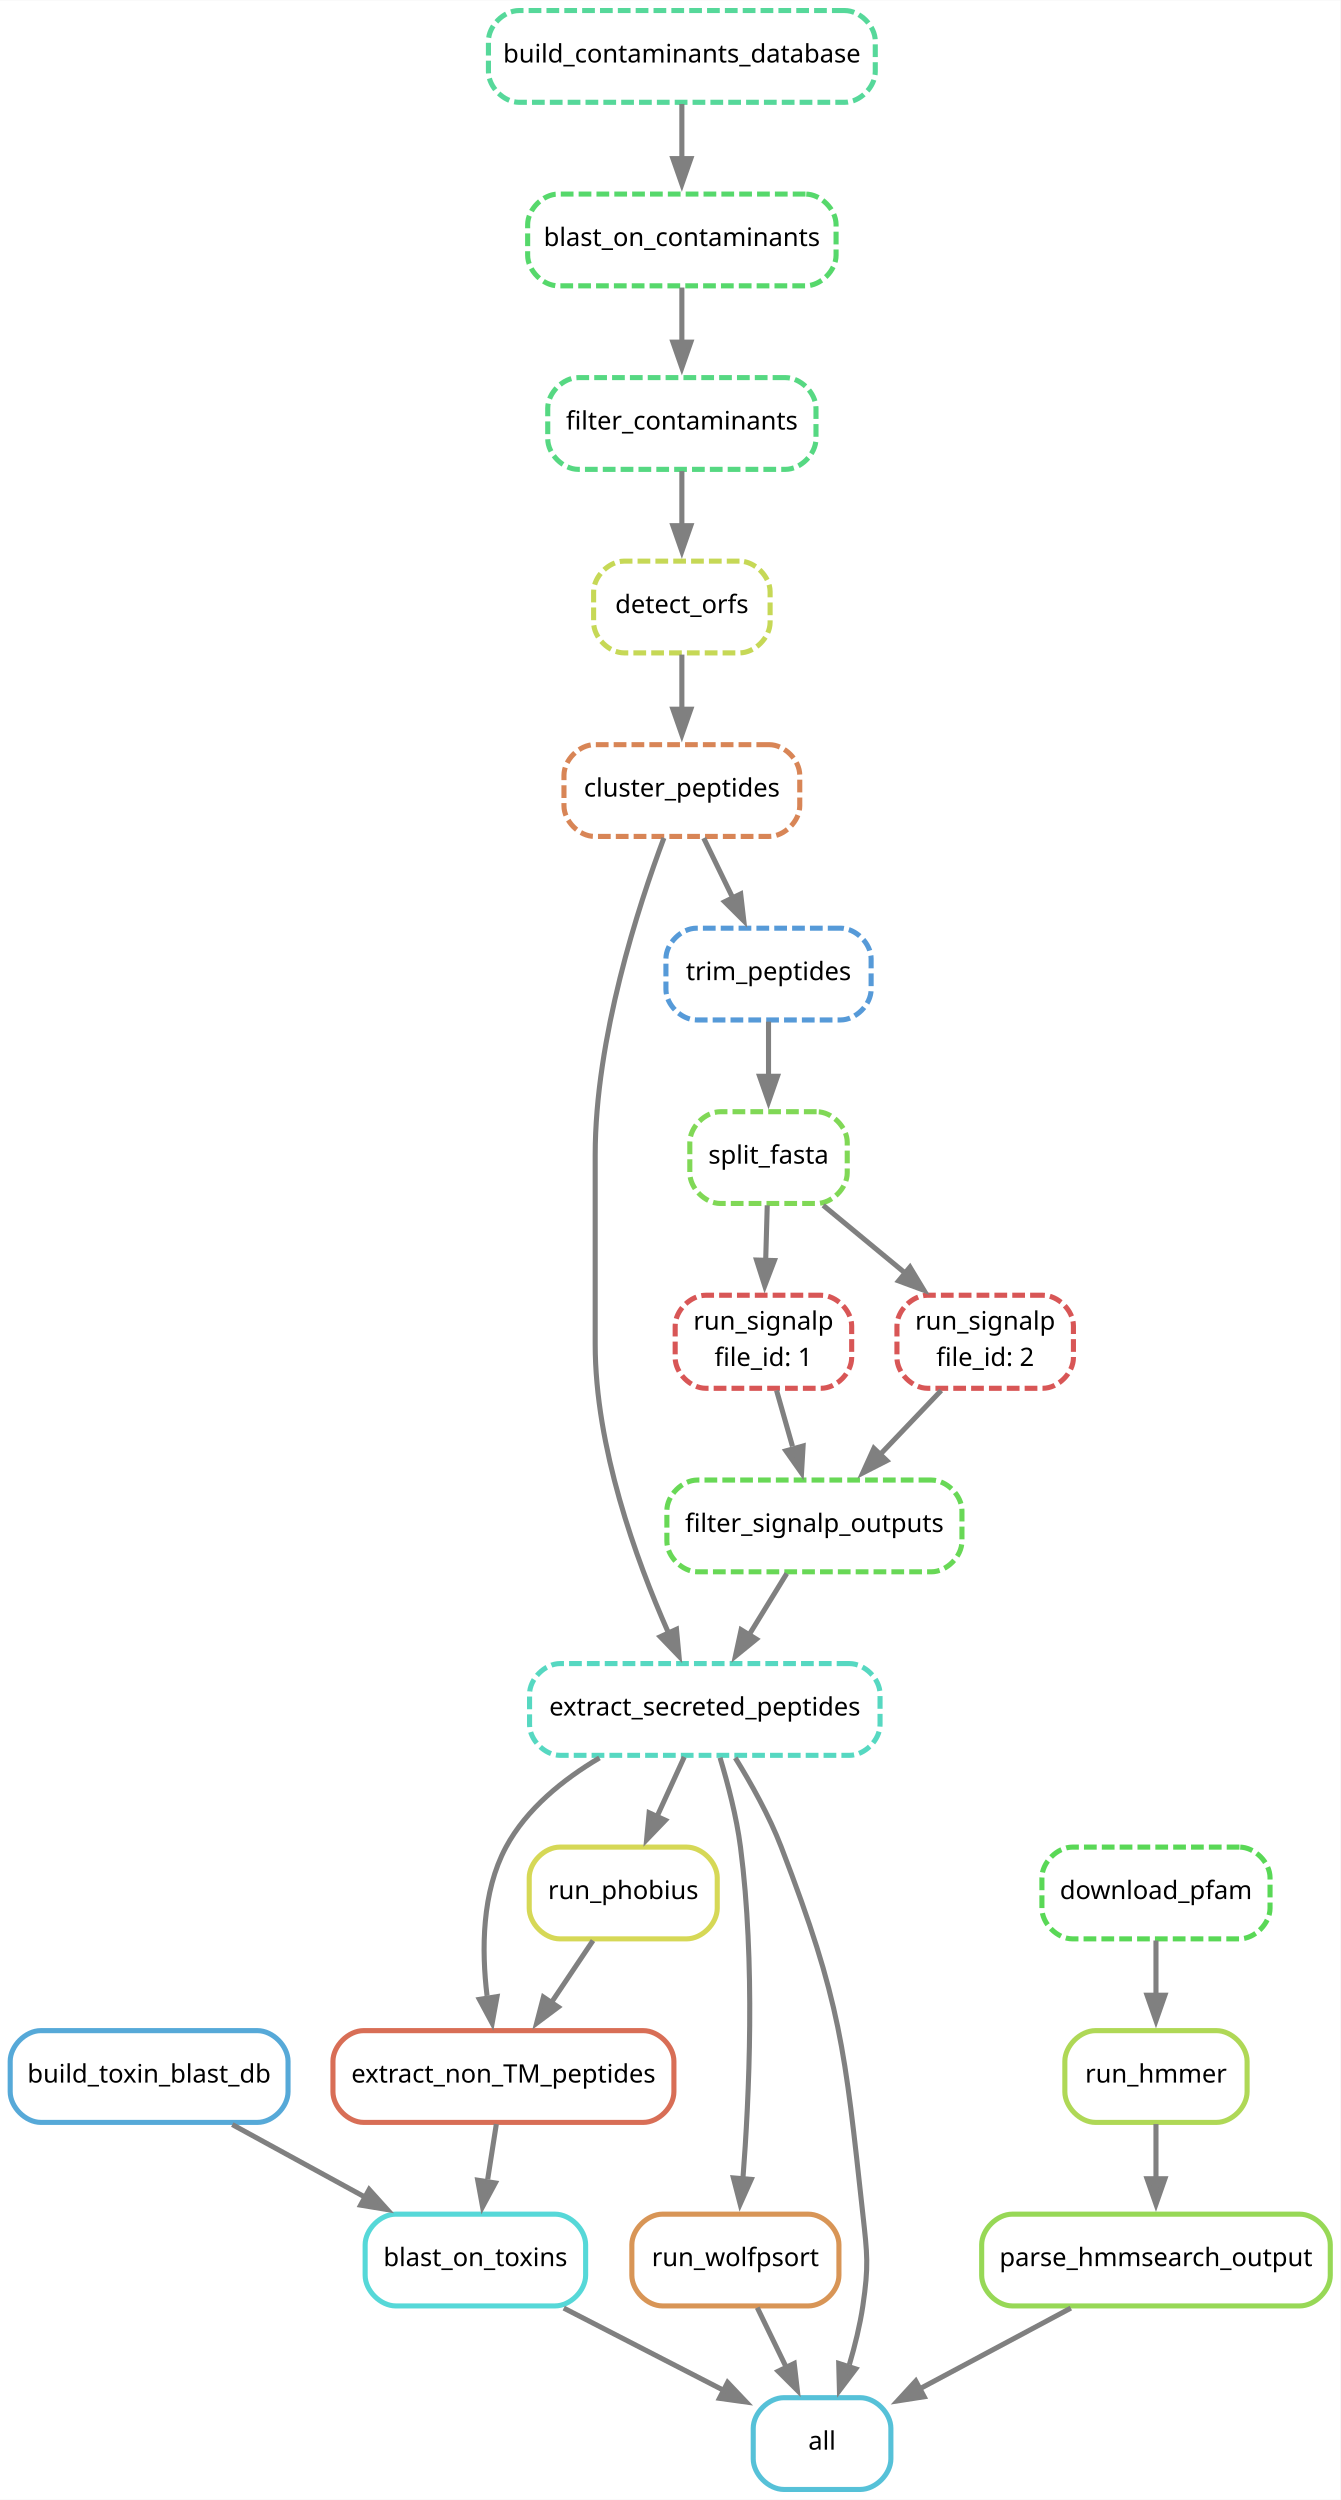
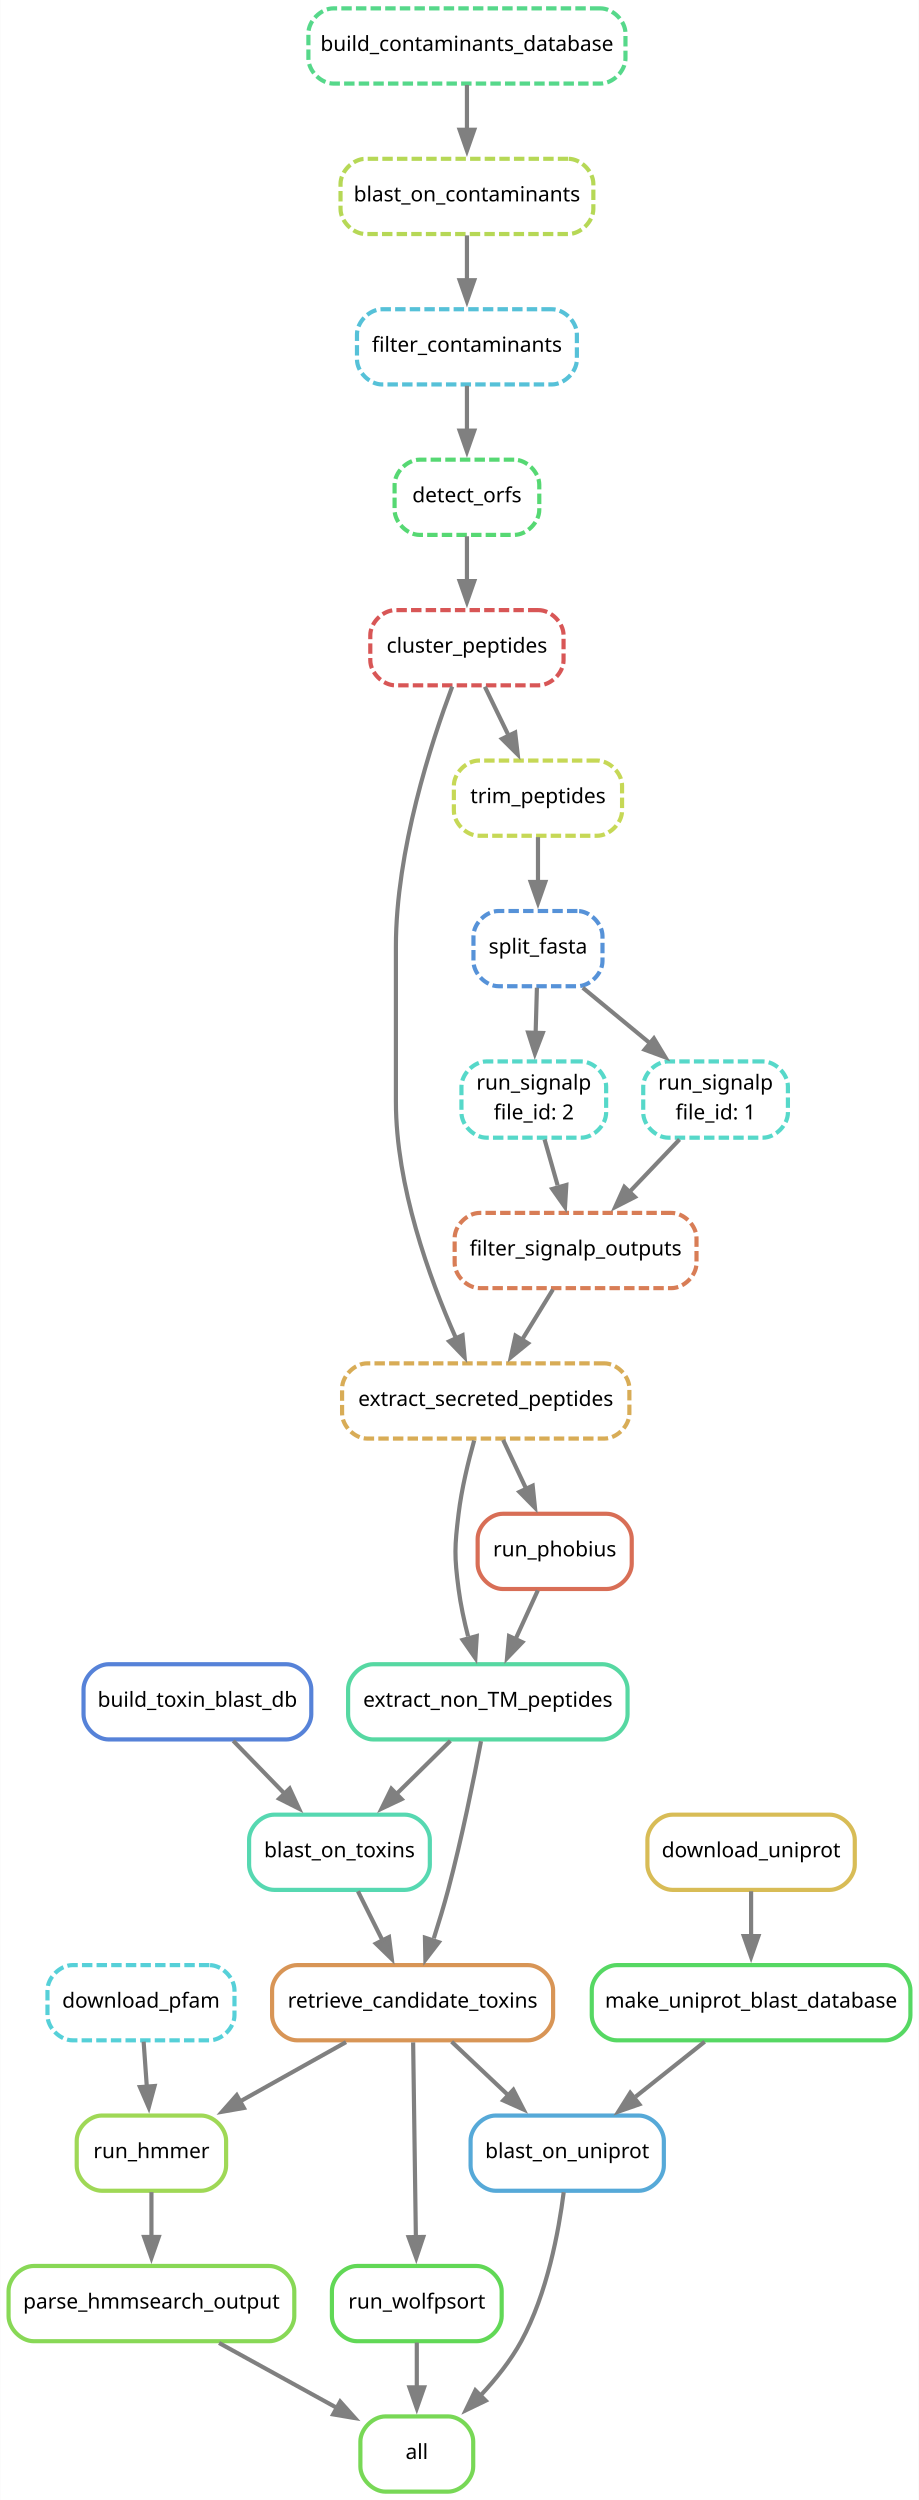
- <svg xmlns="http://www.w3.org/2000/svg" width="526pt" height="981pt" viewBox="0.00 0.00 525.88 980.50">
-   <g id="graph0" class="graph" transform="scale(1 1) rotate(0) translate(4 976.5)">
-     <polygon fill="white" stroke="none" points="-4,4 -4,-976.5 521.88,-976.5 521.88,4 -4,4" />
+ <svg xmlns="http://www.w3.org/2000/svg" width="440pt" height="1197pt" viewBox="0.00 0.00 439.62 1196.50">
+   <g id="graph0" class="graph" transform="scale(1 1) rotate(0) translate(4 1192.5)">
+     <polygon fill="white" stroke="none" points="-4,4 -4,-1192.5 435.62,-1192.5 435.62,4 -4,4" />
    <g id="node1" class="node">
-       <path fill="none" stroke="#56c1d8" stroke-width="2" d="M333.5,-36C333.5,-36 303.5,-36 303.5,-36 297.5,-36 291.5,-30 291.5,-24 291.5,-24 291.5,-12 291.5,-12 291.5,-6 297.5,0 303.5,0 303.5,0 333.5,0 333.5,0 339.5,0 345.5,-6 345.5,-12 345.5,-12 345.5,-24 345.5,-24 345.5,-30 339.5,-36 333.5,-36" />
-       <text text-anchor="middle" x="318.5" y="-15.62" font-family="sans" font-size="10.00">all</text>
+       <path fill="none" stroke="#78d856" stroke-width="2" d="M210.38,-36C210.38,-36 180.38,-36 180.38,-36 174.38,-36 168.38,-30 168.38,-24 168.38,-24 168.38,-12 168.38,-12 168.38,-6 174.38,0 180.38,0 180.38,0 210.38,0 210.38,0 216.38,0 222.38,-6 222.38,-12 222.38,-12 222.38,-24 222.38,-24 222.38,-30 216.38,-36 210.38,-36" />
+       <text text-anchor="middle" x="195.38" y="-15.62" font-family="sans" font-size="10.00">all</text>
    </g>
    <g id="node2" class="node">
-       <path fill="none" stroke="#56d8c1" stroke-width="2" stroke-dasharray="5,2" d="M329.25,-324C329.25,-324 215.75,-324 215.75,-324 209.75,-324 203.75,-318 203.75,-312 203.75,-312 203.75,-300 203.75,-300 203.75,-294 209.75,-288 215.75,-288 215.75,-288 329.25,-288 329.25,-288 335.25,-288 341.25,-294 341.25,-300 341.25,-300 341.25,-312 341.25,-312 341.25,-318 335.25,-324 329.25,-324" />
-       <text text-anchor="middle" x="272.5" y="-303.62" font-family="sans" font-size="10.00">extract_secreted_peptides</text>
+       <path fill="none" stroke="#61d856" stroke-width="2" d="M224,-108C224,-108 166.75,-108 166.75,-108 160.75,-108 154.75,-102 154.75,-96 154.75,-96 154.75,-84 154.75,-84 154.75,-78 160.75,-72 166.75,-72 166.75,-72 224,-72 224,-72 230,-72 236,-78 236,-84 236,-84 236,-96 236,-96 236,-102 230,-108 224,-108" />
+       <text text-anchor="middle" x="195.38" y="-87.62" font-family="sans" font-size="10.00">run_wolfpsort</text>
    </g>
    <g id="edge1" class="edge">
-       <path fill="none" stroke="grey" stroke-width="2" d="M284.45,-287.02C290.61,-277.06 297.8,-264.24 302.5,-252 326.02,-190.8 327.35,-173.17 334.5,-108 336.25,-92.1 336.84,-87.83 334.5,-72 333.38,-64.42 331.41,-56.42 329.22,-49" />
-       <polygon fill="grey" stroke="grey" stroke-width="2" points="331.71,-47.3 325.32,-38.85 325.04,-49.44 331.71,-47.3" />
+       <path fill="none" stroke="grey" stroke-width="2" d="M195.38,-71.34C195.38,-64.75 195.38,-57.08 195.38,-49.67" />
+       <polygon fill="grey" stroke="grey" stroke-width="2" points="198.88,-49.9 195.38,-39.9 191.88,-49.9 198.88,-49.9" />
+     </g>
+     <g id="node3" class="node">
+       <path fill="none" stroke="#d89556" stroke-width="2" d="M248.62,-252C248.62,-252 138.12,-252 138.12,-252 132.12,-252 126.12,-246 126.12,-240 126.12,-240 126.12,-228 126.12,-228 126.12,-222 132.12,-216 138.12,-216 138.12,-216 248.62,-216 248.62,-216 254.62,-216 260.62,-222 260.62,-228 260.62,-228 260.62,-240 260.62,-240 260.62,-246 254.62,-252 248.62,-252" />
+       <text text-anchor="middle" x="193.38" y="-231.62" font-family="sans" font-size="10.00">retrieve_candidate_toxins</text>
+     </g>
+     <g id="edge4" class="edge">
+       <path fill="none" stroke="grey" stroke-width="2" d="M193.63,-215.02C193.96,-191.54 194.54,-150.11 194.94,-121.64" />
+       <polygon fill="grey" stroke="grey" stroke-width="2" points="198.48,-121.89 195.12,-111.84 191.48,-121.79 198.48,-121.89" />
+     </g>
+     <g id="node18" class="node">
+       <path fill="none" stroke="#9fd856" stroke-width="2" d="M92.12,-180C92.12,-180 44.62,-180 44.62,-180 38.62,-180 32.62,-174 32.62,-168 32.62,-168 32.62,-156 32.62,-156 32.62,-150 38.62,-144 44.62,-144 44.62,-144 92.12,-144 92.12,-144 98.12,-144 104.12,-150 104.12,-156 104.12,-156 104.12,-168 104.12,-168 104.12,-174 98.12,-180 92.12,-180" />
+       <text text-anchor="middle" x="68.38" y="-159.62" font-family="sans" font-size="10.00">run_hmmer</text>
+     </g>
+     <g id="edge23" class="edge">
+       <path fill="none" stroke="grey" stroke-width="2" d="M161.51,-215.15C146.23,-206.6 127.7,-196.22 111.21,-186.99" />
+       <polygon fill="grey" stroke="grey" stroke-width="2" points="112.62,-183.64 102.18,-181.81 109.2,-189.75 112.62,-183.64" />
+     </g>
+     <g id="node20" class="node">
+       <path fill="none" stroke="#56a9d8" stroke-width="2" d="M301.62,-180C301.62,-180 233.12,-180 233.12,-180 227.12,-180 221.12,-174 221.12,-168 221.12,-168 221.12,-156 221.12,-156 221.12,-150 227.12,-144 233.12,-144 233.12,-144 301.62,-144 301.62,-144 307.62,-144 313.62,-150 313.62,-156 313.62,-156 313.62,-168 313.62,-168 313.62,-174 307.62,-180 301.62,-180" />
+       <text text-anchor="middle" x="267.38" y="-159.62" font-family="sans" font-size="10.00">blast_on_uniprot</text>
+     </g>
+     <g id="edge25" class="edge">
+       <path fill="none" stroke="grey" stroke-width="2" d="M212.05,-215.34C220.22,-207.6 230,-198.36 239.04,-189.81" />
+       <polygon fill="grey" stroke="grey" stroke-width="2" points="241.59,-192.32 246.45,-182.9 236.78,-187.23 241.59,-192.32" />
+     </g>
+     <g id="node4" class="node">
+       <path fill="none" stroke="#56d8a2" stroke-width="2" d="M284.25,-396C284.25,-396 174.5,-396 174.5,-396 168.5,-396 162.5,-390 162.5,-384 162.5,-384 162.5,-372 162.5,-372 162.5,-366 168.5,-360 174.5,-360 174.5,-360 284.25,-360 284.25,-360 290.25,-360 296.25,-366 296.25,-372 296.25,-372 296.25,-384 296.25,-384 296.25,-390 290.25,-396 284.25,-396" />
+       <text text-anchor="middle" x="229.38" y="-375.62" font-family="sans" font-size="10.00">extract_non_TM_peptides</text>
+     </g>
+     <g id="edge5" class="edge">
+       <path fill="none" stroke="grey" stroke-width="2" d="M226.11,-359.15C222.68,-341.09 216.88,-312.43 210.38,-288 208.36,-280.44 205.92,-272.35 203.52,-264.84" />
+       <polygon fill="grey" stroke="grey" stroke-width="2" points="205.93,-262.95 199.49,-254.54 199.28,-265.13 205.93,-262.95" />
+     </g>
+     <g id="node15" class="node">
+       <path fill="none" stroke="#56d8b1" stroke-width="2" d="M189.62,-324C189.62,-324 127.12,-324 127.12,-324 121.12,-324 115.12,-318 115.12,-312 115.12,-312 115.12,-300 115.12,-300 115.12,-294 121.12,-288 127.12,-288 127.12,-288 189.62,-288 189.62,-288 195.62,-288 201.62,-294 201.62,-300 201.62,-300 201.62,-312 201.62,-312 201.62,-318 195.62,-324 189.62,-324" />
+       <text text-anchor="middle" x="158.38" y="-303.62" font-family="sans" font-size="10.00">blast_on_toxins</text>
+     </g>
+     <g id="edge20" class="edge">
+       <path fill="none" stroke="grey" stroke-width="2" d="M211.46,-359.34C203.61,-351.6 194.24,-342.36 185.56,-333.81" />
+       <polygon fill="grey" stroke="grey" stroke-width="2" points="188.11,-331.43 178.53,-326.9 183.2,-336.41 188.11,-331.43" />
+     </g>
+     <g id="node5" class="node">
+       <path fill="none" stroke="#d86e56" stroke-width="2" d="M286.25,-468C286.25,-468 236.5,-468 236.5,-468 230.5,-468 224.5,-462 224.5,-456 224.5,-456 224.5,-444 224.5,-444 224.5,-438 230.5,-432 236.5,-432 236.5,-432 286.25,-432 286.25,-432 292.25,-432 298.25,-438 298.25,-444 298.25,-444 298.25,-456 298.25,-456 298.25,-462 292.25,-468 286.25,-468" />
+       <text text-anchor="middle" x="261.38" y="-447.62" font-family="sans" font-size="10.00">run_phobius</text>
+     </g>
+     <g id="edge7" class="edge">
+       <path fill="none" stroke="grey" stroke-width="2" d="M253.3,-431.34C250.14,-424.43 246.43,-416.31 242.89,-408.56" />
+       <polygon fill="grey" stroke="grey" stroke-width="2" points="245.9,-406.54 238.56,-398.9 239.53,-409.45 245.9,-406.54" />
+     </g>
+     <g id="node6" class="node">
+       <path fill="none" stroke="#d8ac56" stroke-width="2" stroke-dasharray="5,2" d="M285.12,-540C285.12,-540 171.62,-540 171.62,-540 165.62,-540 159.62,-534 159.62,-528 159.62,-528 159.62,-516 159.62,-516 159.62,-510 165.62,-504 171.62,-504 171.62,-504 285.12,-504 285.12,-504 291.12,-504 297.12,-510 297.12,-516 297.12,-516 297.12,-528 297.12,-528 297.12,-534 291.12,-540 285.12,-540" />
+       <text text-anchor="middle" x="228.38" y="-519.62" font-family="sans" font-size="10.00">extract_secreted_peptides</text>
+     </g>
+     <g id="edge8" class="edge">
+       <path fill="none" stroke="grey" stroke-width="2" d="M222.83,-503.05C219.98,-492.88 216.81,-479.85 215.38,-468 213.46,-452.12 213.31,-447.87 215.38,-432 216.34,-424.57 218.04,-416.69 219.92,-409.35" />
+       <polygon fill="grey" stroke="grey" stroke-width="2" points="224.08,-409.49 223.41,-398.92 217.34,-407.61 224.08,-409.49" />
+     </g>
+     <g id="edge9" class="edge">
+       <path fill="none" stroke="grey" stroke-width="2" d="M236.7,-503.34C239.96,-496.43 243.79,-488.31 247.44,-480.56" />
+       <polygon fill="grey" stroke="grey" stroke-width="2" points="250.84,-481.44 251.94,-470.9 244.51,-478.45 250.84,-481.44" />
+     </g>
+     <g id="node7" class="node">
+       <path fill="none" stroke="#d87d56" stroke-width="2" stroke-dasharray="5,2" d="M317.25,-612C317.25,-612 225.5,-612 225.5,-612 219.5,-612 213.5,-606 213.5,-600 213.5,-600 213.5,-588 213.5,-588 213.5,-582 219.5,-576 225.5,-576 225.5,-576 317.25,-576 317.25,-576 323.25,-576 329.25,-582 329.25,-588 329.25,-588 329.25,-600 329.25,-600 329.25,-606 323.25,-612 317.25,-612" />
+       <text text-anchor="middle" x="271.38" y="-591.62" font-family="sans" font-size="10.00">filter_signalp_outputs</text>
+     </g>
+     <g id="edge10" class="edge">
+       <path fill="none" stroke="grey" stroke-width="2" d="M260.52,-575.34C256.13,-568.18 250.94,-559.73 246.02,-551.73" />
+       <polygon fill="grey" stroke="grey" stroke-width="2" points="248.59,-549.59 240.37,-542.9 242.62,-553.25 248.59,-549.59" />
+     </g>
+     <g id="node8" class="node">
+       <path fill="none" stroke="#5692d8" stroke-width="2" stroke-dasharray="5,2" d="M272.25,-756.5C272.25,-756.5 234.5,-756.5 234.5,-756.5 228.5,-756.5 222.5,-750.5 222.5,-744.5 222.5,-744.5 222.5,-732.5 222.5,-732.5 222.5,-726.5 228.5,-720.5 234.5,-720.5 234.5,-720.5 272.25,-720.5 272.25,-720.5 278.25,-720.5 284.25,-726.5 284.25,-732.5 284.25,-732.5 284.25,-744.5 284.25,-744.5 284.25,-750.5 278.25,-756.5 272.25,-756.5" />
+       <text text-anchor="middle" x="253.38" y="-736.12" font-family="sans" font-size="10.00">split_fasta</text>
+     </g>
+     <g id="node23" class="node">
+       <path fill="none" stroke="#56d8c9" stroke-width="2" stroke-dasharray="5,2" d="M274,-684.5C274,-684.5 228.75,-684.5 228.75,-684.5 222.75,-684.5 216.75,-678.5 216.75,-672.5 216.75,-672.5 216.75,-660 216.75,-660 216.75,-654 222.75,-648 228.75,-648 228.75,-648 274,-648 274,-648 280,-648 286,-654 286,-660 286,-660 286,-672.5 286,-672.5 286,-678.5 280,-684.5 274,-684.5" />
+       <text text-anchor="middle" x="251.38" y="-671" font-family="sans" font-size="10.00">run_signalp</text>
+       <text text-anchor="middle" x="251.38" y="-656.75" font-family="sans" font-size="10.00">file_id: 2</text>
+     </g>
+     <g id="edge28" class="edge">
+       <path fill="none" stroke="grey" stroke-width="2" d="M252.87,-719.77C252.68,-713.17 252.46,-705.46 252.25,-698.03" />
+       <polygon fill="grey" stroke="grey" stroke-width="2" points="255.67,-698.11 251.89,-688.22 248.67,-698.31 255.67,-698.11" />
+     </g>
+     <g id="node24" class="node">
+       <path fill="none" stroke="#56d8c9" stroke-width="2" stroke-dasharray="5,2" d="M361,-684.5C361,-684.5 315.75,-684.5 315.75,-684.5 309.75,-684.5 303.75,-678.5 303.75,-672.5 303.75,-672.5 303.75,-660 303.75,-660 303.75,-654 309.75,-648 315.75,-648 315.75,-648 361,-648 361,-648 367,-648 373,-654 373,-660 373,-660 373,-672.5 373,-672.5 373,-678.5 367,-684.5 361,-684.5" />
+       <text text-anchor="middle" x="338.38" y="-671" font-family="sans" font-size="10.00">run_signalp</text>
+       <text text-anchor="middle" x="338.38" y="-656.75" font-family="sans" font-size="10.00">file_id: 1</text>
+     </g>
+     <g id="edge29" class="edge">
+       <path fill="none" stroke="grey" stroke-width="2" d="M274.82,-719.77C284.44,-711.83 295.98,-702.29 306.57,-693.54" />
+       <polygon fill="grey" stroke="grey" stroke-width="2" points="308.86,-695.53 314.34,-686.46 304.4,-690.13 308.86,-695.53" />
+     </g>
+     <g id="node9" class="node">
+       <path fill="none" stroke="#c6d856" stroke-width="2" stroke-dasharray="5,2" d="M281.62,-828.5C281.62,-828.5 225.12,-828.5 225.12,-828.5 219.12,-828.5 213.12,-822.5 213.12,-816.5 213.12,-816.5 213.12,-804.5 213.12,-804.5 213.12,-798.5 219.12,-792.5 225.12,-792.5 225.12,-792.5 281.62,-792.5 281.62,-792.5 287.62,-792.5 293.62,-798.5 293.62,-804.5 293.62,-804.5 293.62,-816.5 293.62,-816.5 293.62,-822.5 287.62,-828.5 281.62,-828.5" />
+       <text text-anchor="middle" x="253.38" y="-808.12" font-family="sans" font-size="10.00">trim_peptides</text>
+     </g>
+     <g id="edge14" class="edge">
+       <path fill="none" stroke="grey" stroke-width="2" d="M253.38,-791.84C253.38,-785.25 253.38,-777.58 253.38,-770.17" />
+       <polygon fill="grey" stroke="grey" stroke-width="2" points="256.88,-770.4 253.38,-760.4 249.88,-770.4 256.88,-770.4" />
+     </g>
+     <g id="node10" class="node">
+       <path fill="none" stroke="#d85656" stroke-width="2" stroke-dasharray="5,2" d="M253.62,-900.5C253.62,-900.5 185.12,-900.5 185.12,-900.5 179.12,-900.5 173.12,-894.5 173.12,-888.5 173.12,-888.5 173.12,-876.5 173.12,-876.5 173.12,-870.5 179.12,-864.5 185.12,-864.5 185.12,-864.5 253.62,-864.5 253.62,-864.5 259.62,-864.5 265.62,-870.5 265.62,-876.5 265.62,-876.5 265.62,-888.5 265.62,-888.5 265.62,-894.5 259.62,-900.5 253.62,-900.5" />
+       <text text-anchor="middle" x="219.38" y="-880.12" font-family="sans" font-size="10.00">cluster_peptides</text>
+     </g>
+     <g id="edge11" class="edge">
+       <path fill="none" stroke="grey" stroke-width="2" d="M212.33,-863.89C202.37,-837.37 185.38,-785.38 185.38,-739.5 185.38,-739.5 185.38,-739.5 185.38,-665.25 185.38,-624.98 201.36,-580.93 213.84,-552.68" />
+       <polygon fill="grey" stroke="grey" stroke-width="2" points="217.26,-553.44 218.26,-542.89 210.9,-550.52 217.26,-553.44" />
+     </g>
+     <g id="edge15" class="edge">
+       <path fill="none" stroke="grey" stroke-width="2" d="M227.95,-863.84C231.31,-856.93 235.25,-848.81 239.02,-841.06" />
+       <polygon fill="grey" stroke="grey" stroke-width="2" points="242.46,-841.93 243.68,-831.4 236.16,-838.87 242.46,-841.93" />
+     </g>
+     <g id="node11" class="node">
+       <path fill="none" stroke="#56d873" stroke-width="2" stroke-dasharray="5,2" d="M242,-972.5C242,-972.5 196.75,-972.5 196.75,-972.5 190.75,-972.5 184.75,-966.5 184.75,-960.5 184.75,-960.5 184.75,-948.5 184.75,-948.5 184.75,-942.5 190.75,-936.5 196.75,-936.5 196.75,-936.5 242,-936.5 242,-936.5 248,-936.5 254,-942.5 254,-948.5 254,-948.5 254,-960.5 254,-960.5 254,-966.5 248,-972.5 242,-972.5" />
+       <text text-anchor="middle" x="219.38" y="-952.12" font-family="sans" font-size="10.00">detect_orfs</text>
+     </g>
+     <g id="edge16" class="edge">
+       <path fill="none" stroke="grey" stroke-width="2" d="M219.38,-935.84C219.38,-929.25 219.38,-921.58 219.38,-914.17" />
+       <polygon fill="grey" stroke="grey" stroke-width="2" points="222.88,-914.4 219.38,-904.4 215.88,-914.4 222.88,-914.4" />
    </g>
    <g id="node12" class="node">
-       <path fill="none" stroke="#d86e56" stroke-width="2" d="M248.38,-180C248.38,-180 138.62,-180 138.62,-180 132.62,-180 126.62,-174 126.62,-168 126.62,-168 126.62,-156 126.62,-156 126.62,-150 132.62,-144 138.62,-144 138.62,-144 248.38,-144 248.38,-144 254.38,-144 260.38,-150 260.38,-156 260.38,-156 260.38,-168 260.38,-168 260.38,-174 254.38,-180 248.38,-180" />
-       <text text-anchor="middle" x="193.5" y="-159.62" font-family="sans" font-size="10.00">extract_non_TM_peptides</text>
+       <path fill="none" stroke="#56c1d8" stroke-width="2" stroke-dasharray="5,2" d="M260,-1044.5C260,-1044.5 178.75,-1044.5 178.75,-1044.5 172.75,-1044.5 166.75,-1038.5 166.75,-1032.5 166.75,-1032.5 166.75,-1020.5 166.75,-1020.5 166.75,-1014.5 172.75,-1008.5 178.75,-1008.5 178.75,-1008.5 260,-1008.5 260,-1008.5 266,-1008.5 272,-1014.5 272,-1020.5 272,-1020.5 272,-1032.5 272,-1032.5 272,-1038.5 266,-1044.5 260,-1044.5" />
+       <text text-anchor="middle" x="219.38" y="-1024.12" font-family="sans" font-size="10.00">filter_contaminants</text>
+     </g>
+     <g id="edge17" class="edge">
+       <path fill="none" stroke="grey" stroke-width="2" d="M219.38,-1007.84C219.38,-1001.25 219.38,-993.58 219.38,-986.17" />
+       <polygon fill="grey" stroke="grey" stroke-width="2" points="222.88,-986.4 219.38,-976.4 215.88,-986.4 222.88,-986.4" />
+     </g>
+     <g id="node13" class="node">
+       <path fill="none" stroke="#b6d856" stroke-width="2" stroke-dasharray="5,2" d="M267.88,-1116.5C267.88,-1116.5 170.88,-1116.5 170.88,-1116.5 164.88,-1116.5 158.88,-1110.5 158.88,-1104.5 158.88,-1104.5 158.88,-1092.5 158.88,-1092.5 158.88,-1086.5 164.88,-1080.5 170.88,-1080.5 170.88,-1080.5 267.88,-1080.5 267.88,-1080.5 273.88,-1080.5 279.88,-1086.5 279.88,-1092.5 279.88,-1092.5 279.88,-1104.5 279.88,-1104.5 279.88,-1110.5 273.88,-1116.5 267.88,-1116.5" />
+       <text text-anchor="middle" x="219.38" y="-1096.12" font-family="sans" font-size="10.00">blast_on_contaminants</text>
    </g>
    <g id="edge18" class="edge">
-       <path fill="none" stroke="grey" stroke-width="2" d="M231.18,-287C216.94,-278.56 202.55,-267 194.5,-252 185.01,-234.32 184.89,-211.66 187.08,-193.64" />
-       <polygon fill="grey" stroke="grey" stroke-width="2" points="190.98,-193.34 189.08,-182.92 184.07,-192.25 190.98,-193.34" />
-     </g>
-     <g id="node13" class="node">
-       <path fill="none" stroke="#d6d856" stroke-width="2" d="M265.38,-252C265.38,-252 215.62,-252 215.62,-252 209.62,-252 203.62,-246 203.62,-240 203.62,-240 203.62,-228 203.62,-228 203.62,-222 209.62,-216 215.62,-216 215.62,-216 265.38,-216 265.38,-216 271.38,-216 277.38,-222 277.38,-228 277.38,-228 277.38,-240 277.38,-240 277.38,-246 271.38,-252 265.38,-252" />
-       <text text-anchor="middle" x="240.5" y="-231.62" font-family="sans" font-size="10.00">run_phobius</text>
+       <path fill="none" stroke="grey" stroke-width="2" d="M219.38,-1079.84C219.38,-1073.25 219.38,-1065.58 219.38,-1058.17" />
+       <polygon fill="grey" stroke="grey" stroke-width="2" points="222.88,-1058.4 219.38,-1048.4 215.88,-1058.4 222.88,-1058.4" />
+     </g>
+     <g id="node14" class="node">
+       <path fill="none" stroke="#56d88a" stroke-width="2" stroke-dasharray="5,2" d="M283.25,-1188.5C283.25,-1188.5 155.5,-1188.5 155.5,-1188.5 149.5,-1188.5 143.5,-1182.5 143.5,-1176.5 143.5,-1176.5 143.5,-1164.5 143.5,-1164.5 143.5,-1158.5 149.5,-1152.5 155.5,-1152.5 155.5,-1152.5 283.25,-1152.5 283.25,-1152.5 289.25,-1152.5 295.25,-1158.5 295.25,-1164.5 295.25,-1164.5 295.25,-1176.5 295.25,-1176.5 295.25,-1182.5 289.25,-1188.5 283.25,-1188.5" />
+       <text text-anchor="middle" x="219.38" y="-1168.12" font-family="sans" font-size="10.00">build_contaminants_database</text>
    </g>
    <g id="edge19" class="edge">
-       <path fill="none" stroke="grey" stroke-width="2" d="M264.43,-287.34C261.27,-280.43 257.56,-272.31 254.01,-264.56" />
-       <polygon fill="grey" stroke="grey" stroke-width="2" points="257.02,-262.54 249.68,-254.9 250.66,-265.45 257.02,-262.54" />
-     </g>
-     <g id="node15" class="node">
-       <path fill="none" stroke="#d89556" stroke-width="2" d="M313.12,-108C313.12,-108 255.88,-108 255.88,-108 249.88,-108 243.88,-102 243.88,-96 243.88,-96 243.88,-84 243.88,-84 243.88,-78 249.88,-72 255.88,-72 255.88,-72 313.12,-72 313.12,-72 319.12,-72 325.12,-78 325.12,-84 325.12,-84 325.12,-96 325.12,-96 325.12,-102 319.12,-108 313.12,-108" />
-       <text text-anchor="middle" x="284.5" y="-87.62" font-family="sans" font-size="10.00">run_wolfpsort</text>
-     </g>
-     <g id="edge20" class="edge">
-       <path fill="none" stroke="grey" stroke-width="2" d="M278.47,-287.08C281.54,-276.92 284.96,-263.89 286.5,-252 292.36,-206.88 289.96,-154.06 287.43,-121.57" />
-       <polygon fill="grey" stroke="grey" stroke-width="2" points="290.7,-121.63 286.37,-111.96 283.72,-122.22 290.7,-121.63" />
-     </g>
-     <g id="node3" class="node">
-       <path fill="none" stroke="#68d856" stroke-width="2" stroke-dasharray="5,2" d="M361.38,-396C361.38,-396 269.62,-396 269.62,-396 263.62,-396 257.62,-390 257.62,-384 257.62,-384 257.62,-372 257.62,-372 257.62,-366 263.62,-360 269.62,-360 269.62,-360 361.38,-360 361.38,-360 367.38,-360 373.38,-366 373.38,-372 373.38,-372 373.38,-384 373.38,-384 373.38,-390 367.38,-396 361.38,-396" />
-       <text text-anchor="middle" x="315.5" y="-375.62" font-family="sans" font-size="10.00">filter_signalp_outputs</text>
-     </g>
-     <g id="edge5" class="edge">
-       <path fill="none" stroke="grey" stroke-width="2" d="M304.65,-359.34C300.25,-352.18 295.06,-343.73 290.15,-335.73" />
-       <polygon fill="grey" stroke="grey" stroke-width="2" points="292.71,-333.59 284.5,-326.9 286.75,-337.25 292.71,-333.59" />
-     </g>
-     <g id="node4" class="node">
-       <path fill="none" stroke="#80d856" stroke-width="2" stroke-dasharray="5,2" d="M316.38,-540.5C316.38,-540.5 278.62,-540.5 278.62,-540.5 272.62,-540.5 266.62,-534.5 266.62,-528.5 266.62,-528.5 266.62,-516.5 266.62,-516.5 266.62,-510.5 272.62,-504.5 278.62,-504.5 278.62,-504.5 316.38,-504.5 316.38,-504.5 322.38,-504.5 328.38,-510.5 328.38,-516.5 328.38,-516.5 328.38,-528.5 328.38,-528.5 328.38,-534.5 322.38,-540.5 316.38,-540.5" />
-       <text text-anchor="middle" x="297.5" y="-520.12" font-family="sans" font-size="10.00">split_fasta</text>
+       <path fill="none" stroke="grey" stroke-width="2" d="M219.38,-1151.84C219.38,-1145.25 219.38,-1137.58 219.38,-1130.17" />
+       <polygon fill="grey" stroke="grey" stroke-width="2" points="222.88,-1130.4 219.38,-1120.4 215.88,-1130.4 222.88,-1130.4" />
+     </g>
+     <g id="edge6" class="edge">
+       <path fill="none" stroke="grey" stroke-width="2" d="M167.21,-287.34C170.7,-280.34 174.82,-272.12 178.73,-264.28" />
+       <polygon fill="grey" stroke="grey" stroke-width="2" points="182.08,-265.41 183.42,-254.9 175.82,-262.28 182.08,-265.41" />
+     </g>
+     <g id="node16" class="node">
+       <path fill="none" stroke="#5682d8" stroke-width="2" d="M132.88,-396C132.88,-396 47.88,-396 47.88,-396 41.88,-396 35.88,-390 35.88,-384 35.88,-384 35.88,-372 35.88,-372 35.88,-366 41.88,-360 47.88,-360 47.88,-360 132.88,-360 132.88,-360 138.88,-360 144.88,-366 144.88,-372 144.88,-372 144.88,-384 144.88,-384 144.88,-390 138.88,-396 132.88,-396" />
+       <text text-anchor="middle" x="90.38" y="-375.62" font-family="sans" font-size="10.00">build_toxin_blast_db</text>
+     </g>
+     <g id="edge21" class="edge">
+       <path fill="none" stroke="grey" stroke-width="2" d="M107.53,-359.34C114.97,-351.69 123.84,-342.56 132.07,-334.08" />
+       <polygon fill="grey" stroke="grey" stroke-width="2" points="134.53,-336.51 138.98,-326.9 129.51,-331.64 134.53,-336.51" />
+     </g>
+     <g id="node17" class="node">
+       <path fill="none" stroke="#88d856" stroke-width="2" d="M124.75,-108C124.75,-108 12,-108 12,-108 6,-108 0,-102 0,-96 0,-96 0,-84 0,-84 0,-78 6,-72 12,-72 12,-72 124.75,-72 124.75,-72 130.75,-72 136.75,-78 136.75,-84 136.75,-84 136.75,-96 136.75,-96 136.75,-102 130.75,-108 124.75,-108" />
+       <text text-anchor="middle" x="68.38" y="-87.62" font-family="sans" font-size="10.00">parse_hmmsearch_output</text>
+     </g>
+     <g id="edge2" class="edge">
+       <path fill="none" stroke="grey" stroke-width="2" d="M100.75,-71.15C117.75,-61.78 138.71,-50.23 156.57,-40.39" />
+       <polygon fill="grey" stroke="grey" stroke-width="2" points="158.72,-43.1 165.79,-35.2 155.34,-36.97 158.72,-43.1" />
+     </g>
+     <g id="edge22" class="edge">
+       <path fill="none" stroke="grey" stroke-width="2" d="M68.38,-143.34C68.38,-136.75 68.38,-129.08 68.38,-121.67" />
+       <polygon fill="grey" stroke="grey" stroke-width="2" points="71.88,-121.9 68.38,-111.9 64.88,-121.9 71.88,-121.9" />
    </g>
    <g id="node19" class="node">
-       <path fill="none" stroke="#d85656" stroke-width="2" stroke-dasharray="5,2" d="M405.12,-468.5C405.12,-468.5 359.88,-468.5 359.88,-468.5 353.88,-468.5 347.88,-462.5 347.88,-456.5 347.88,-456.5 347.88,-444 347.88,-444 347.88,-438 353.88,-432 359.88,-432 359.88,-432 405.12,-432 405.12,-432 411.12,-432 417.12,-438 417.12,-444 417.12,-444 417.12,-456.5 417.12,-456.5 417.12,-462.5 411.12,-468.5 405.12,-468.5" />
-       <text text-anchor="middle" x="382.5" y="-455" font-family="sans" font-size="10.00">run_signalp</text>
-       <text text-anchor="middle" x="382.5" y="-440.75" font-family="sans" font-size="10.00">file_id: 2</text>
-     </g>
-     <g id="edge23" class="edge">
-       <path fill="none" stroke="grey" stroke-width="2" d="M318.95,-503.77C328.56,-495.83 340.1,-486.29 350.69,-477.54" />
-       <polygon fill="grey" stroke="grey" stroke-width="2" points="352.99,-479.53 358.47,-470.46 348.53,-474.13 352.99,-479.53" />
-     </g>
-     <g id="node20" class="node">
-       <path fill="none" stroke="#d85656" stroke-width="2" stroke-dasharray="5,2" d="M318.12,-468.5C318.12,-468.5 272.88,-468.5 272.88,-468.5 266.88,-468.5 260.88,-462.5 260.88,-456.5 260.88,-456.5 260.88,-444 260.88,-444 260.88,-438 266.88,-432 272.88,-432 272.88,-432 318.12,-432 318.12,-432 324.12,-432 330.12,-438 330.12,-444 330.12,-444 330.12,-456.5 330.12,-456.5 330.12,-462.5 324.12,-468.5 318.12,-468.5" />
-       <text text-anchor="middle" x="295.5" y="-455" font-family="sans" font-size="10.00">run_signalp</text>
-       <text text-anchor="middle" x="295.5" y="-440.75" font-family="sans" font-size="10.00">file_id: 1</text>
+       <path fill="none" stroke="#56d0d8" stroke-width="2" stroke-dasharray="5,2" d="M96.12,-252C96.12,-252 30.62,-252 30.62,-252 24.62,-252 18.62,-246 18.62,-240 18.62,-240 18.62,-228 18.62,-228 18.62,-222 24.62,-216 30.62,-216 30.62,-216 96.12,-216 96.12,-216 102.12,-216 108.12,-222 108.12,-228 108.12,-228 108.12,-240 108.12,-240 108.12,-246 102.12,-252 96.12,-252" />
+       <text text-anchor="middle" x="63.38" y="-231.62" font-family="sans" font-size="10.00">download_pfam</text>
    </g>
    <g id="edge24" class="edge">
-       <path fill="none" stroke="grey" stroke-width="2" d="M297,-503.77C296.81,-497.17 296.59,-489.46 296.38,-482.03" />
-       <polygon fill="grey" stroke="grey" stroke-width="2" points="299.79,-482.11 296.01,-472.22 292.8,-482.31 299.79,-482.11" />
-     </g>
-     <g id="node5" class="node">
-       <path fill="none" stroke="#569ad8" stroke-width="2" stroke-dasharray="5,2" d="M325.75,-612.5C325.75,-612.5 269.25,-612.5 269.25,-612.5 263.25,-612.5 257.25,-606.5 257.25,-600.5 257.25,-600.5 257.25,-588.5 257.25,-588.5 257.25,-582.5 263.25,-576.5 269.25,-576.5 269.25,-576.5 325.75,-576.5 325.75,-576.5 331.75,-576.5 337.75,-582.5 337.75,-588.5 337.75,-588.5 337.75,-600.5 337.75,-600.5 337.75,-606.5 331.75,-612.5 325.75,-612.5" />
-       <text text-anchor="middle" x="297.5" y="-592.12" font-family="sans" font-size="10.00">trim_peptides</text>
-     </g>
-     <g id="edge9" class="edge">
-       <path fill="none" stroke="grey" stroke-width="2" d="M297.5,-575.84C297.5,-569.25 297.5,-561.58 297.5,-554.17" />
-       <polygon fill="grey" stroke="grey" stroke-width="2" points="301,-554.4 297.5,-544.4 294,-554.4 301,-554.4" />
-     </g>
-     <g id="node6" class="node">
-       <path fill="none" stroke="#d88556" stroke-width="2" stroke-dasharray="5,2" d="M297.75,-684.5C297.75,-684.5 229.25,-684.5 229.25,-684.5 223.25,-684.5 217.25,-678.5 217.25,-672.5 217.25,-672.5 217.25,-660.5 217.25,-660.5 217.25,-654.5 223.25,-648.5 229.25,-648.5 229.25,-648.5 297.75,-648.5 297.75,-648.5 303.75,-648.5 309.75,-654.5 309.75,-660.5 309.75,-660.5 309.75,-672.5 309.75,-672.5 309.75,-678.5 303.75,-684.5 297.75,-684.5" />
-       <text text-anchor="middle" x="263.5" y="-664.12" font-family="sans" font-size="10.00">cluster_peptides</text>
-     </g>
-     <g id="edge6" class="edge">
-       <path fill="none" stroke="grey" stroke-width="2" d="M256.46,-647.89C246.5,-621.37 229.5,-569.38 229.5,-523.5 229.5,-523.5 229.5,-523.5 229.5,-449.25 229.5,-408.98 245.49,-364.93 257.96,-336.68" />
-       <polygon fill="grey" stroke="grey" stroke-width="2" points="261.39,-337.44 262.38,-326.89 255.03,-334.52 261.39,-337.44" />
-     </g>
-     <g id="edge10" class="edge">
-       <path fill="none" stroke="grey" stroke-width="2" d="M272.08,-647.84C275.44,-640.93 279.38,-632.81 283.14,-625.06" />
-       <polygon fill="grey" stroke="grey" stroke-width="2" points="286.58,-625.93 287.8,-615.4 280.29,-622.87 286.58,-625.93" />
-     </g>
-     <g id="node7" class="node">
-       <path fill="none" stroke="#c6d856" stroke-width="2" stroke-dasharray="5,2" d="M286.12,-756.5C286.12,-756.5 240.88,-756.5 240.88,-756.5 234.88,-756.5 228.88,-750.5 228.88,-744.5 228.88,-744.5 228.88,-732.5 228.88,-732.5 228.88,-726.5 234.88,-720.5 240.88,-720.5 240.88,-720.5 286.12,-720.5 286.12,-720.5 292.12,-720.5 298.12,-726.5 298.12,-732.5 298.12,-732.5 298.12,-744.5 298.12,-744.5 298.12,-750.5 292.12,-756.5 286.12,-756.5" />
-       <text text-anchor="middle" x="263.5" y="-736.12" font-family="sans" font-size="10.00">detect_orfs</text>
-     </g>
-     <g id="edge11" class="edge">
-       <path fill="none" stroke="grey" stroke-width="2" d="M263.5,-719.84C263.5,-713.25 263.5,-705.58 263.5,-698.17" />
-       <polygon fill="grey" stroke="grey" stroke-width="2" points="267,-698.4 263.5,-688.4 260,-698.4 267,-698.4" />
-     </g>
-     <g id="node8" class="node">
-       <path fill="none" stroke="#56d882" stroke-width="2" stroke-dasharray="5,2" d="M304.12,-828.5C304.12,-828.5 222.88,-828.5 222.88,-828.5 216.88,-828.5 210.88,-822.5 210.88,-816.5 210.88,-816.5 210.88,-804.5 210.88,-804.5 210.88,-798.5 216.88,-792.5 222.88,-792.5 222.88,-792.5 304.12,-792.5 304.12,-792.5 310.12,-792.5 316.12,-798.5 316.12,-804.5 316.12,-804.5 316.12,-816.5 316.12,-816.5 316.12,-822.5 310.12,-828.5 304.12,-828.5" />
-       <text text-anchor="middle" x="263.5" y="-808.12" font-family="sans" font-size="10.00">filter_contaminants</text>
+       <path fill="none" stroke="grey" stroke-width="2" d="M64.64,-215.34C65.11,-208.75 65.66,-201.08 66.18,-193.67" />
+       <polygon fill="grey" stroke="grey" stroke-width="2" points="69.87,-194.13 67.1,-183.9 62.89,-193.63 69.87,-194.13" />
+     </g>
+     <g id="edge3" class="edge">
+       <path fill="none" stroke="grey" stroke-width="2" d="M265.69,-143.31C263.32,-124.63 257.8,-94.78 245.38,-72 240.31,-62.71 233.21,-53.83 225.95,-46.08" />
+       <polygon fill="grey" stroke="grey" stroke-width="2" points="228.36,-43.54 218.81,-38.94 223.41,-48.48 228.36,-43.54" />
+     </g>
+     <g id="node21" class="node">
+       <path fill="none" stroke="#56d863" stroke-width="2" d="M419.62,-252C419.62,-252 291.12,-252 291.12,-252 285.12,-252 279.12,-246 279.12,-240 279.12,-240 279.12,-228 279.12,-228 279.12,-222 285.12,-216 291.12,-216 291.12,-216 419.62,-216 419.62,-216 425.62,-216 431.62,-222 431.62,-228 431.62,-228 431.62,-240 431.62,-240 431.62,-246 425.62,-252 419.62,-252" />
+       <text text-anchor="middle" x="355.38" y="-231.62" font-family="sans" font-size="10.00">make_uniprot_blast_database</text>
+     </g>
+     <g id="edge26" class="edge">
+       <path fill="none" stroke="grey" stroke-width="2" d="M333.17,-215.34C323.14,-207.36 311.08,-197.77 300.05,-188.99" />
+       <polygon fill="grey" stroke="grey" stroke-width="2" points="301.88,-185.39 291.88,-181.9 297.53,-190.87 301.88,-185.39" />
+     </g>
+     <g id="node22" class="node">
+       <path fill="none" stroke="#d8bc56" stroke-width="2" d="M393,-324C393,-324 317.75,-324 317.75,-324 311.75,-324 305.75,-318 305.75,-312 305.75,-312 305.75,-300 305.75,-300 305.75,-294 311.75,-288 317.75,-288 317.75,-288 393,-288 393,-288 399,-288 405,-294 405,-300 405,-300 405,-312 405,-312 405,-318 399,-324 393,-324" />
+       <text text-anchor="middle" x="355.38" y="-303.62" font-family="sans" font-size="10.00">download_uniprot</text>
+     </g>
+     <g id="edge27" class="edge">
+       <path fill="none" stroke="grey" stroke-width="2" d="M355.38,-287.34C355.38,-280.75 355.38,-273.08 355.38,-265.67" />
+       <polygon fill="grey" stroke="grey" stroke-width="2" points="358.88,-265.9 355.38,-255.9 351.88,-265.9 358.88,-265.9" />
    </g>
    <g id="edge12" class="edge">
-       <path fill="none" stroke="grey" stroke-width="2" d="M263.5,-791.84C263.5,-785.25 263.5,-777.58 263.5,-770.17" />
-       <polygon fill="grey" stroke="grey" stroke-width="2" points="267,-770.4 263.5,-760.4 260,-770.4 267,-770.4" />
-     </g>
-     <g id="node9" class="node">
-       <path fill="none" stroke="#56d86b" stroke-width="2" stroke-dasharray="5,2" d="M312,-900.5C312,-900.5 215,-900.5 215,-900.5 209,-900.5 203,-894.5 203,-888.5 203,-888.5 203,-876.5 203,-876.5 203,-870.5 209,-864.5 215,-864.5 215,-864.5 312,-864.5 312,-864.5 318,-864.5 324,-870.5 324,-876.5 324,-876.5 324,-888.5 324,-888.5 324,-894.5 318,-900.5 312,-900.5" />
-       <text text-anchor="middle" x="263.5" y="-880.12" font-family="sans" font-size="10.00">blast_on_contaminants</text>
+       <path fill="none" stroke="grey" stroke-width="2" d="M256.53,-647.16C258.43,-640.47 260.64,-632.69 262.77,-625.22" />
+       <polygon fill="grey" stroke="grey" stroke-width="2" points="266.94,-625.36 266.31,-614.79 260.21,-623.45 266.94,-625.36" />
    </g>
    <g id="edge13" class="edge">
-       <path fill="none" stroke="grey" stroke-width="2" d="M263.5,-863.84C263.5,-857.25 263.5,-849.58 263.5,-842.17" />
-       <polygon fill="grey" stroke="grey" stroke-width="2" points="267,-842.4 263.5,-832.4 260,-842.4 267,-842.4" />
-     </g>
-     <g id="node10" class="node">
-       <path fill="none" stroke="#56d89a" stroke-width="2" stroke-dasharray="5,2" d="M327.38,-972.5C327.38,-972.5 199.62,-972.5 199.62,-972.5 193.62,-972.5 187.62,-966.5 187.62,-960.5 187.62,-960.5 187.62,-948.5 187.62,-948.5 187.62,-942.5 193.62,-936.5 199.62,-936.5 199.62,-936.5 327.38,-936.5 327.38,-936.5 333.38,-936.5 339.38,-942.5 339.38,-948.5 339.38,-948.5 339.38,-960.5 339.38,-960.5 339.38,-966.5 333.38,-972.5 327.38,-972.5" />
-       <text text-anchor="middle" x="263.5" y="-952.12" font-family="sans" font-size="10.00">build_contaminants_database</text>
-     </g>
-     <g id="edge14" class="edge">
-       <path fill="none" stroke="grey" stroke-width="2" d="M263.5,-935.84C263.5,-929.25 263.5,-921.58 263.5,-914.17" />
-       <polygon fill="grey" stroke="grey" stroke-width="2" points="267,-914.4 263.5,-904.4 260,-914.4 267,-914.4" />
-     </g>
-     <g id="node11" class="node">
-       <path fill="none" stroke="#56d8d8" stroke-width="2" d="M213.75,-108C213.75,-108 151.25,-108 151.25,-108 145.25,-108 139.25,-102 139.25,-96 139.25,-96 139.25,-84 139.25,-84 139.25,-78 145.25,-72 151.25,-72 151.25,-72 213.75,-72 213.75,-72 219.75,-72 225.75,-78 225.75,-84 225.75,-84 225.75,-96 225.75,-96 225.75,-102 219.75,-108 213.75,-108" />
-       <text text-anchor="middle" x="182.5" y="-87.62" font-family="sans" font-size="10.00">blast_on_toxins</text>
-     </g>
-     <g id="edge2" class="edge">
-       <path fill="none" stroke="grey" stroke-width="2" d="M217.17,-71.15C236.16,-61.38 259.76,-49.24 279.4,-39.13" />
-       <polygon fill="grey" stroke="grey" stroke-width="2" points="281.45,-41.98 288.74,-34.29 278.25,-35.75 281.45,-41.98" />
-     </g>
-     <g id="edge15" class="edge">
-       <path fill="none" stroke="grey" stroke-width="2" d="M190.72,-143.34C189.69,-136.75 188.48,-129.08 187.32,-121.67" />
-       <polygon fill="grey" stroke="grey" stroke-width="2" points="190.32,-120.24 185.31,-110.9 183.41,-121.32 190.32,-120.24" />
-     </g>
-     <g id="edge17" class="edge">
-       <path fill="none" stroke="grey" stroke-width="2" d="M228.64,-215.34C223.78,-208.1 218.03,-199.53 212.6,-191.45" />
-       <polygon fill="grey" stroke="grey" stroke-width="2" points="215,-189.25 206.52,-182.9 209.19,-193.16 215,-189.25" />
-     </g>
-     <g id="node14" class="node">
-       <path fill="none" stroke="#56a9d8" stroke-width="2" d="M97,-180C97,-180 12,-180 12,-180 6,-180 0,-174 0,-168 0,-168 0,-156 0,-156 0,-150 6,-144 12,-144 12,-144 97,-144 97,-144 103,-144 109,-150 109,-156 109,-156 109,-168 109,-168 109,-174 103,-180 97,-180" />
-       <text text-anchor="middle" x="54.5" y="-159.62" font-family="sans" font-size="10.00">build_toxin_blast_db</text>
-     </g>
-     <g id="edge16" class="edge">
-       <path fill="none" stroke="grey" stroke-width="2" d="M87.13,-143.15C102.78,-134.6 121.75,-124.22 138.64,-114.99" />
-       <polygon fill="grey" stroke="grey" stroke-width="2" points="140.83,-117.68 147.93,-109.81 137.48,-111.54 140.83,-117.68" />
-     </g>
-     <g id="edge3" class="edge">
-       <path fill="none" stroke="grey" stroke-width="2" d="M293.08,-71.34C296.44,-64.43 300.38,-56.31 304.14,-48.56" />
-       <polygon fill="grey" stroke="grey" stroke-width="2" points="307.58,-49.43 308.8,-38.9 301.29,-46.37 307.58,-49.43" />
-     </g>
-     <g id="node16" class="node">
-       <path fill="none" stroke="#97d856" stroke-width="2" d="M505.88,-108C505.88,-108 393.12,-108 393.12,-108 387.12,-108 381.12,-102 381.12,-96 381.12,-96 381.12,-84 381.12,-84 381.12,-78 387.12,-72 393.12,-72 393.12,-72 505.88,-72 505.88,-72 511.88,-72 517.88,-78 517.88,-84 517.88,-84 517.88,-96 517.88,-96 517.88,-102 511.88,-108 505.88,-108" />
-       <text text-anchor="middle" x="449.5" y="-87.62" font-family="sans" font-size="10.00">parse_hmmsearch_output</text>
-     </g>
-     <g id="edge4" class="edge">
-       <path fill="none" stroke="grey" stroke-width="2" d="M416.1,-71.15C398.24,-61.61 376.13,-49.79 357.48,-39.83" />
-       <polygon fill="grey" stroke="grey" stroke-width="2" points="358.56,-36.37 348.09,-34.74 355.26,-42.54 358.56,-36.37" />
-     </g>
-     <g id="node17" class="node">
-       <path fill="none" stroke="#afd856" stroke-width="2" d="M473.25,-180C473.25,-180 425.75,-180 425.75,-180 419.75,-180 413.75,-174 413.75,-168 413.75,-168 413.75,-156 413.75,-156 413.75,-150 419.75,-144 425.75,-144 425.75,-144 473.25,-144 473.25,-144 479.25,-144 485.25,-150 485.25,-156 485.25,-156 485.25,-168 485.25,-168 485.25,-174 479.25,-180 473.25,-180" />
-       <text text-anchor="middle" x="449.5" y="-159.62" font-family="sans" font-size="10.00">run_hmmer</text>
-     </g>
-     <g id="edge21" class="edge">
-       <path fill="none" stroke="grey" stroke-width="2" d="M449.5,-143.34C449.5,-136.75 449.5,-129.08 449.5,-121.67" />
-       <polygon fill="grey" stroke="grey" stroke-width="2" points="453,-121.9 449.5,-111.9 446,-121.9 453,-121.9" />
-     </g>
-     <g id="node18" class="node">
-       <path fill="none" stroke="#59d856" stroke-width="2" stroke-dasharray="5,2" d="M482.25,-252C482.25,-252 416.75,-252 416.75,-252 410.75,-252 404.75,-246 404.75,-240 404.75,-240 404.75,-228 404.75,-228 404.75,-222 410.75,-216 416.75,-216 416.75,-216 482.25,-216 482.25,-216 488.25,-216 494.25,-222 494.25,-228 494.25,-228 494.25,-240 494.25,-240 494.25,-246 488.25,-252 482.25,-252" />
-       <text text-anchor="middle" x="449.5" y="-231.62" font-family="sans" font-size="10.00">download_pfam</text>
-     </g>
-     <g id="edge22" class="edge">
-       <path fill="none" stroke="grey" stroke-width="2" d="M449.5,-215.34C449.5,-208.75 449.5,-201.08 449.5,-193.67" />
-       <polygon fill="grey" stroke="grey" stroke-width="2" points="453,-193.9 449.5,-183.9 446,-193.9 453,-193.9" />
-     </g>
-     <g id="edge7" class="edge">
-       <path fill="none" stroke="grey" stroke-width="2" d="M365.25,-431.16C357.92,-423.48 349.23,-414.37 341.18,-405.92" />
-       <polygon fill="grey" stroke="grey" stroke-width="2" points="343.9,-403.61 334.46,-398.79 338.83,-408.44 343.9,-403.61" />
-     </g>
-     <g id="edge8" class="edge">
-       <path fill="none" stroke="grey" stroke-width="2" d="M300.65,-431.16C302.55,-424.47 304.77,-416.69 306.9,-409.22" />
-       <polygon fill="grey" stroke="grey" stroke-width="2" points="311.06,-409.36 310.44,-398.79 304.33,-407.45 311.06,-409.36" />
+       <path fill="none" stroke="grey" stroke-width="2" d="M321.12,-647.16C313.8,-639.48 305.1,-630.37 297.05,-621.92" />
+       <polygon fill="grey" stroke="grey" stroke-width="2" points="299.77,-619.61 290.34,-614.79 294.71,-624.44 299.77,-619.61" />
    </g>
  </g>
</svg>
